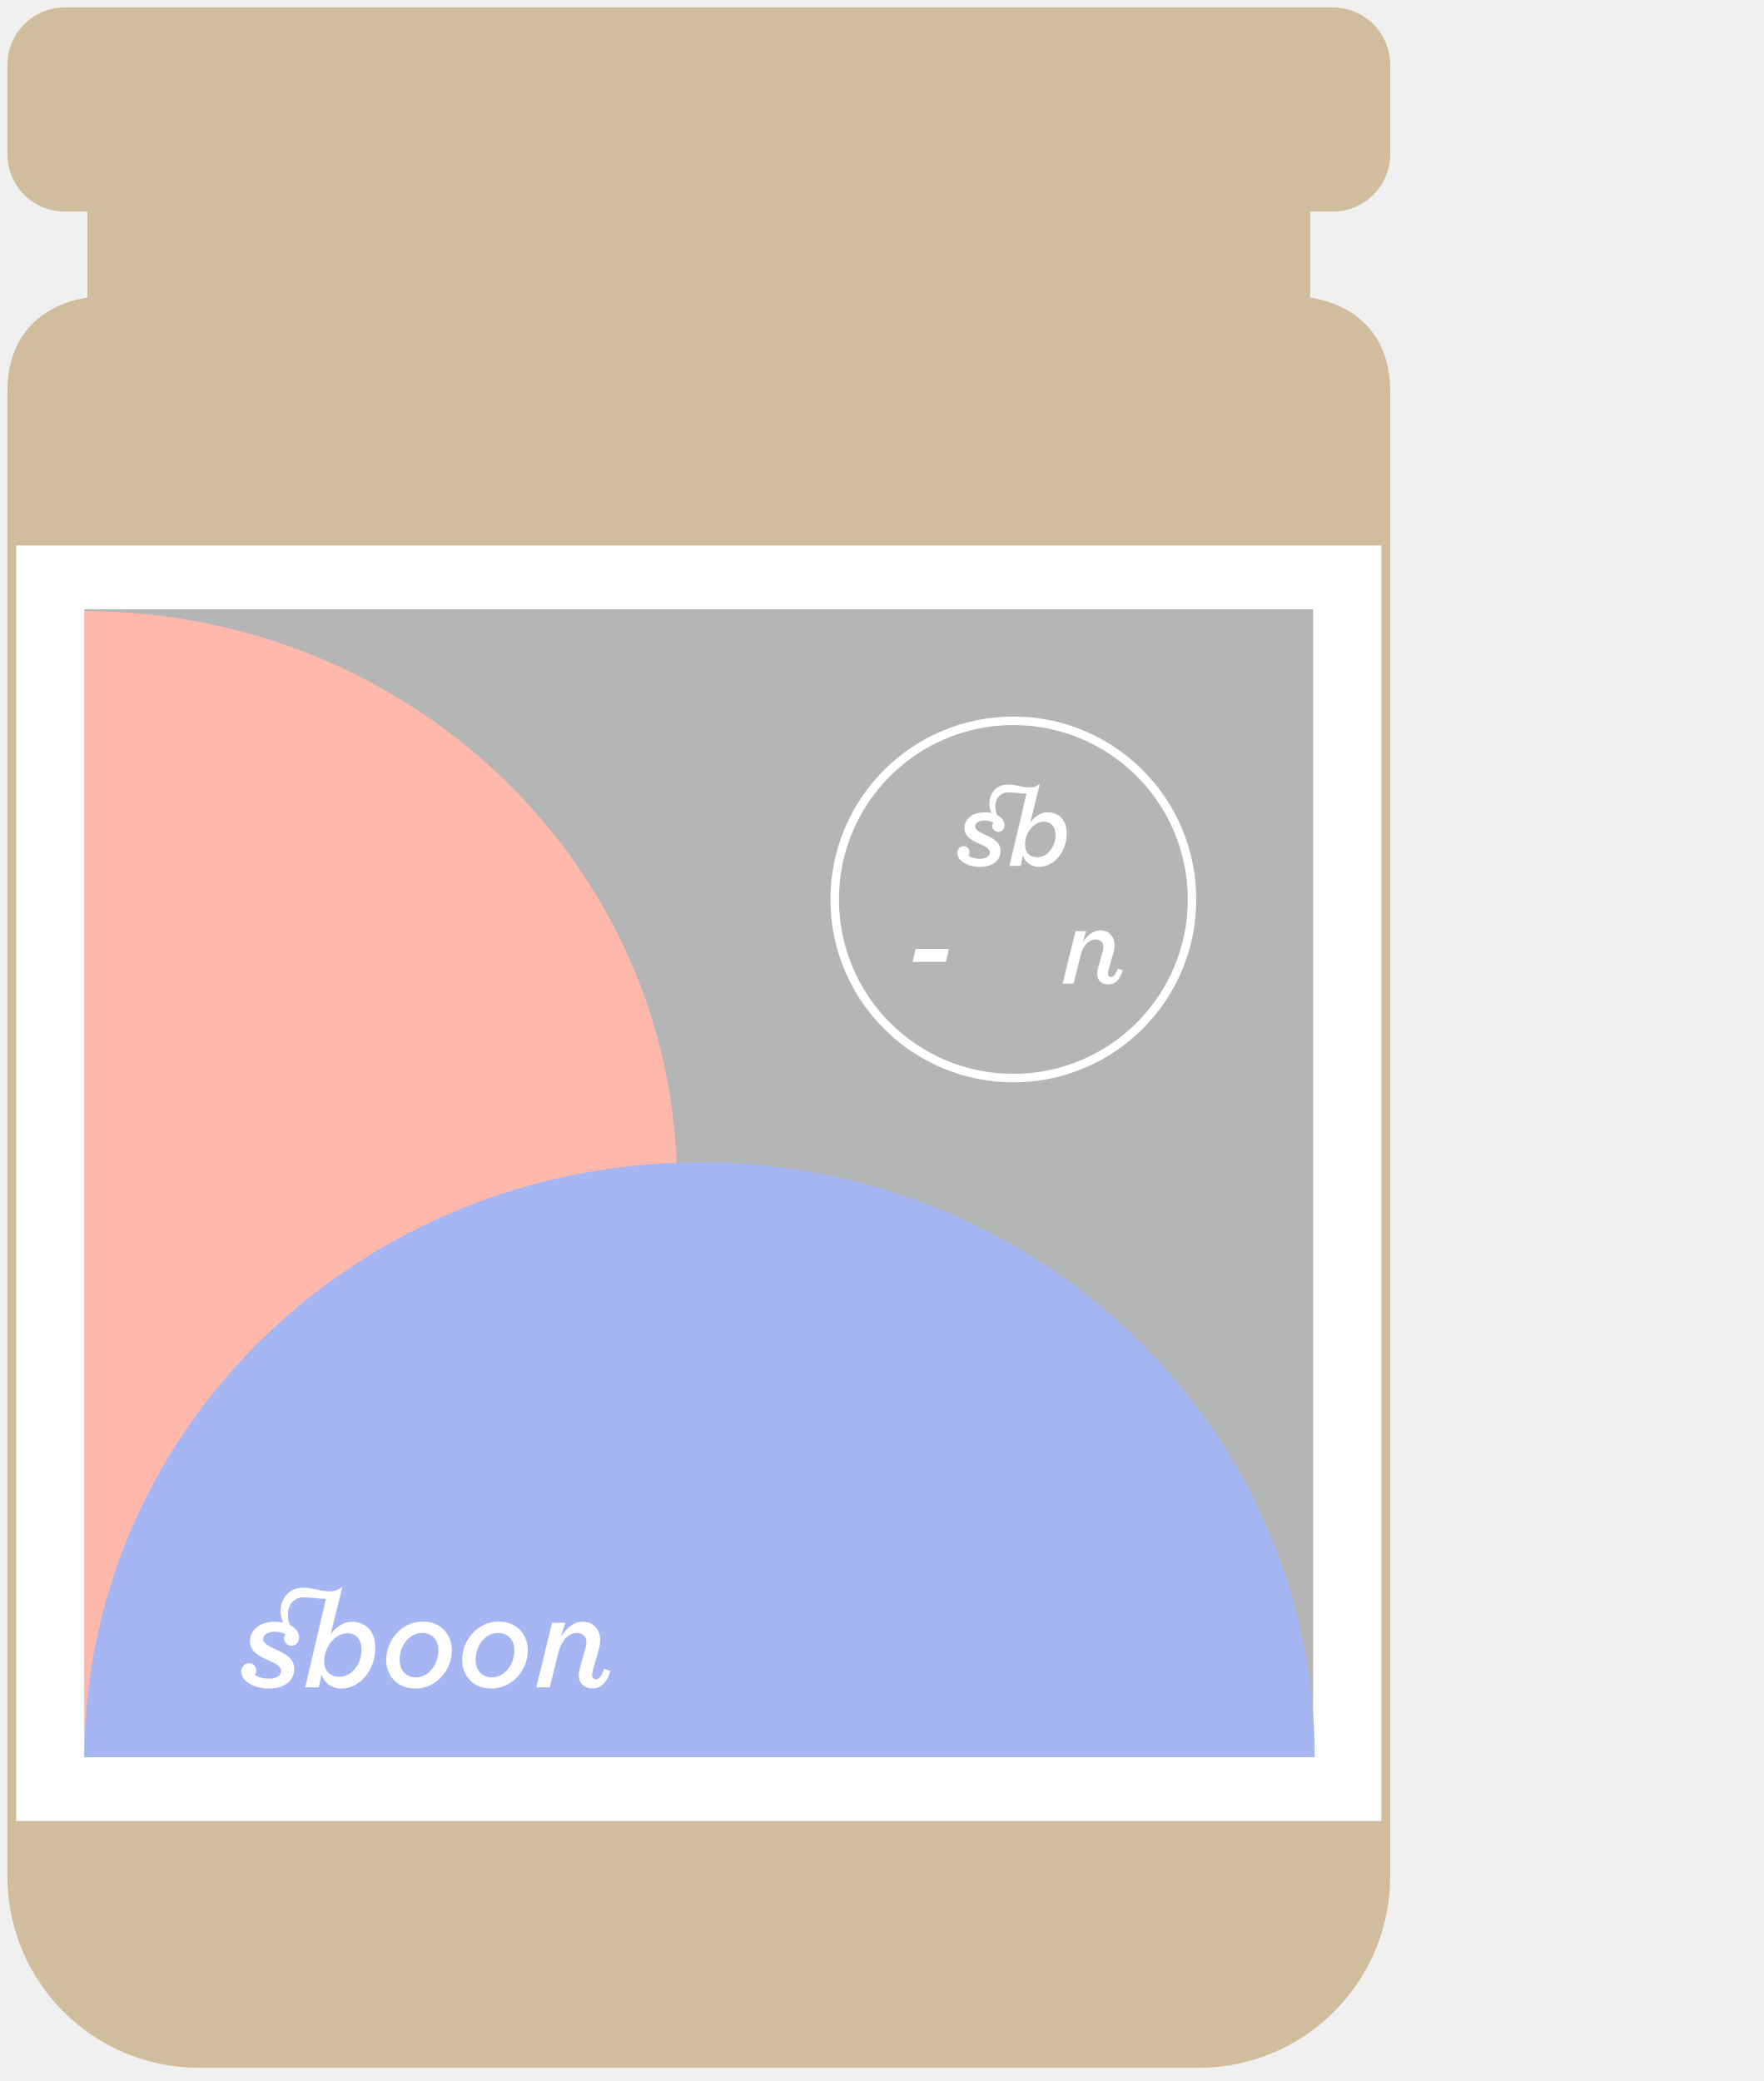
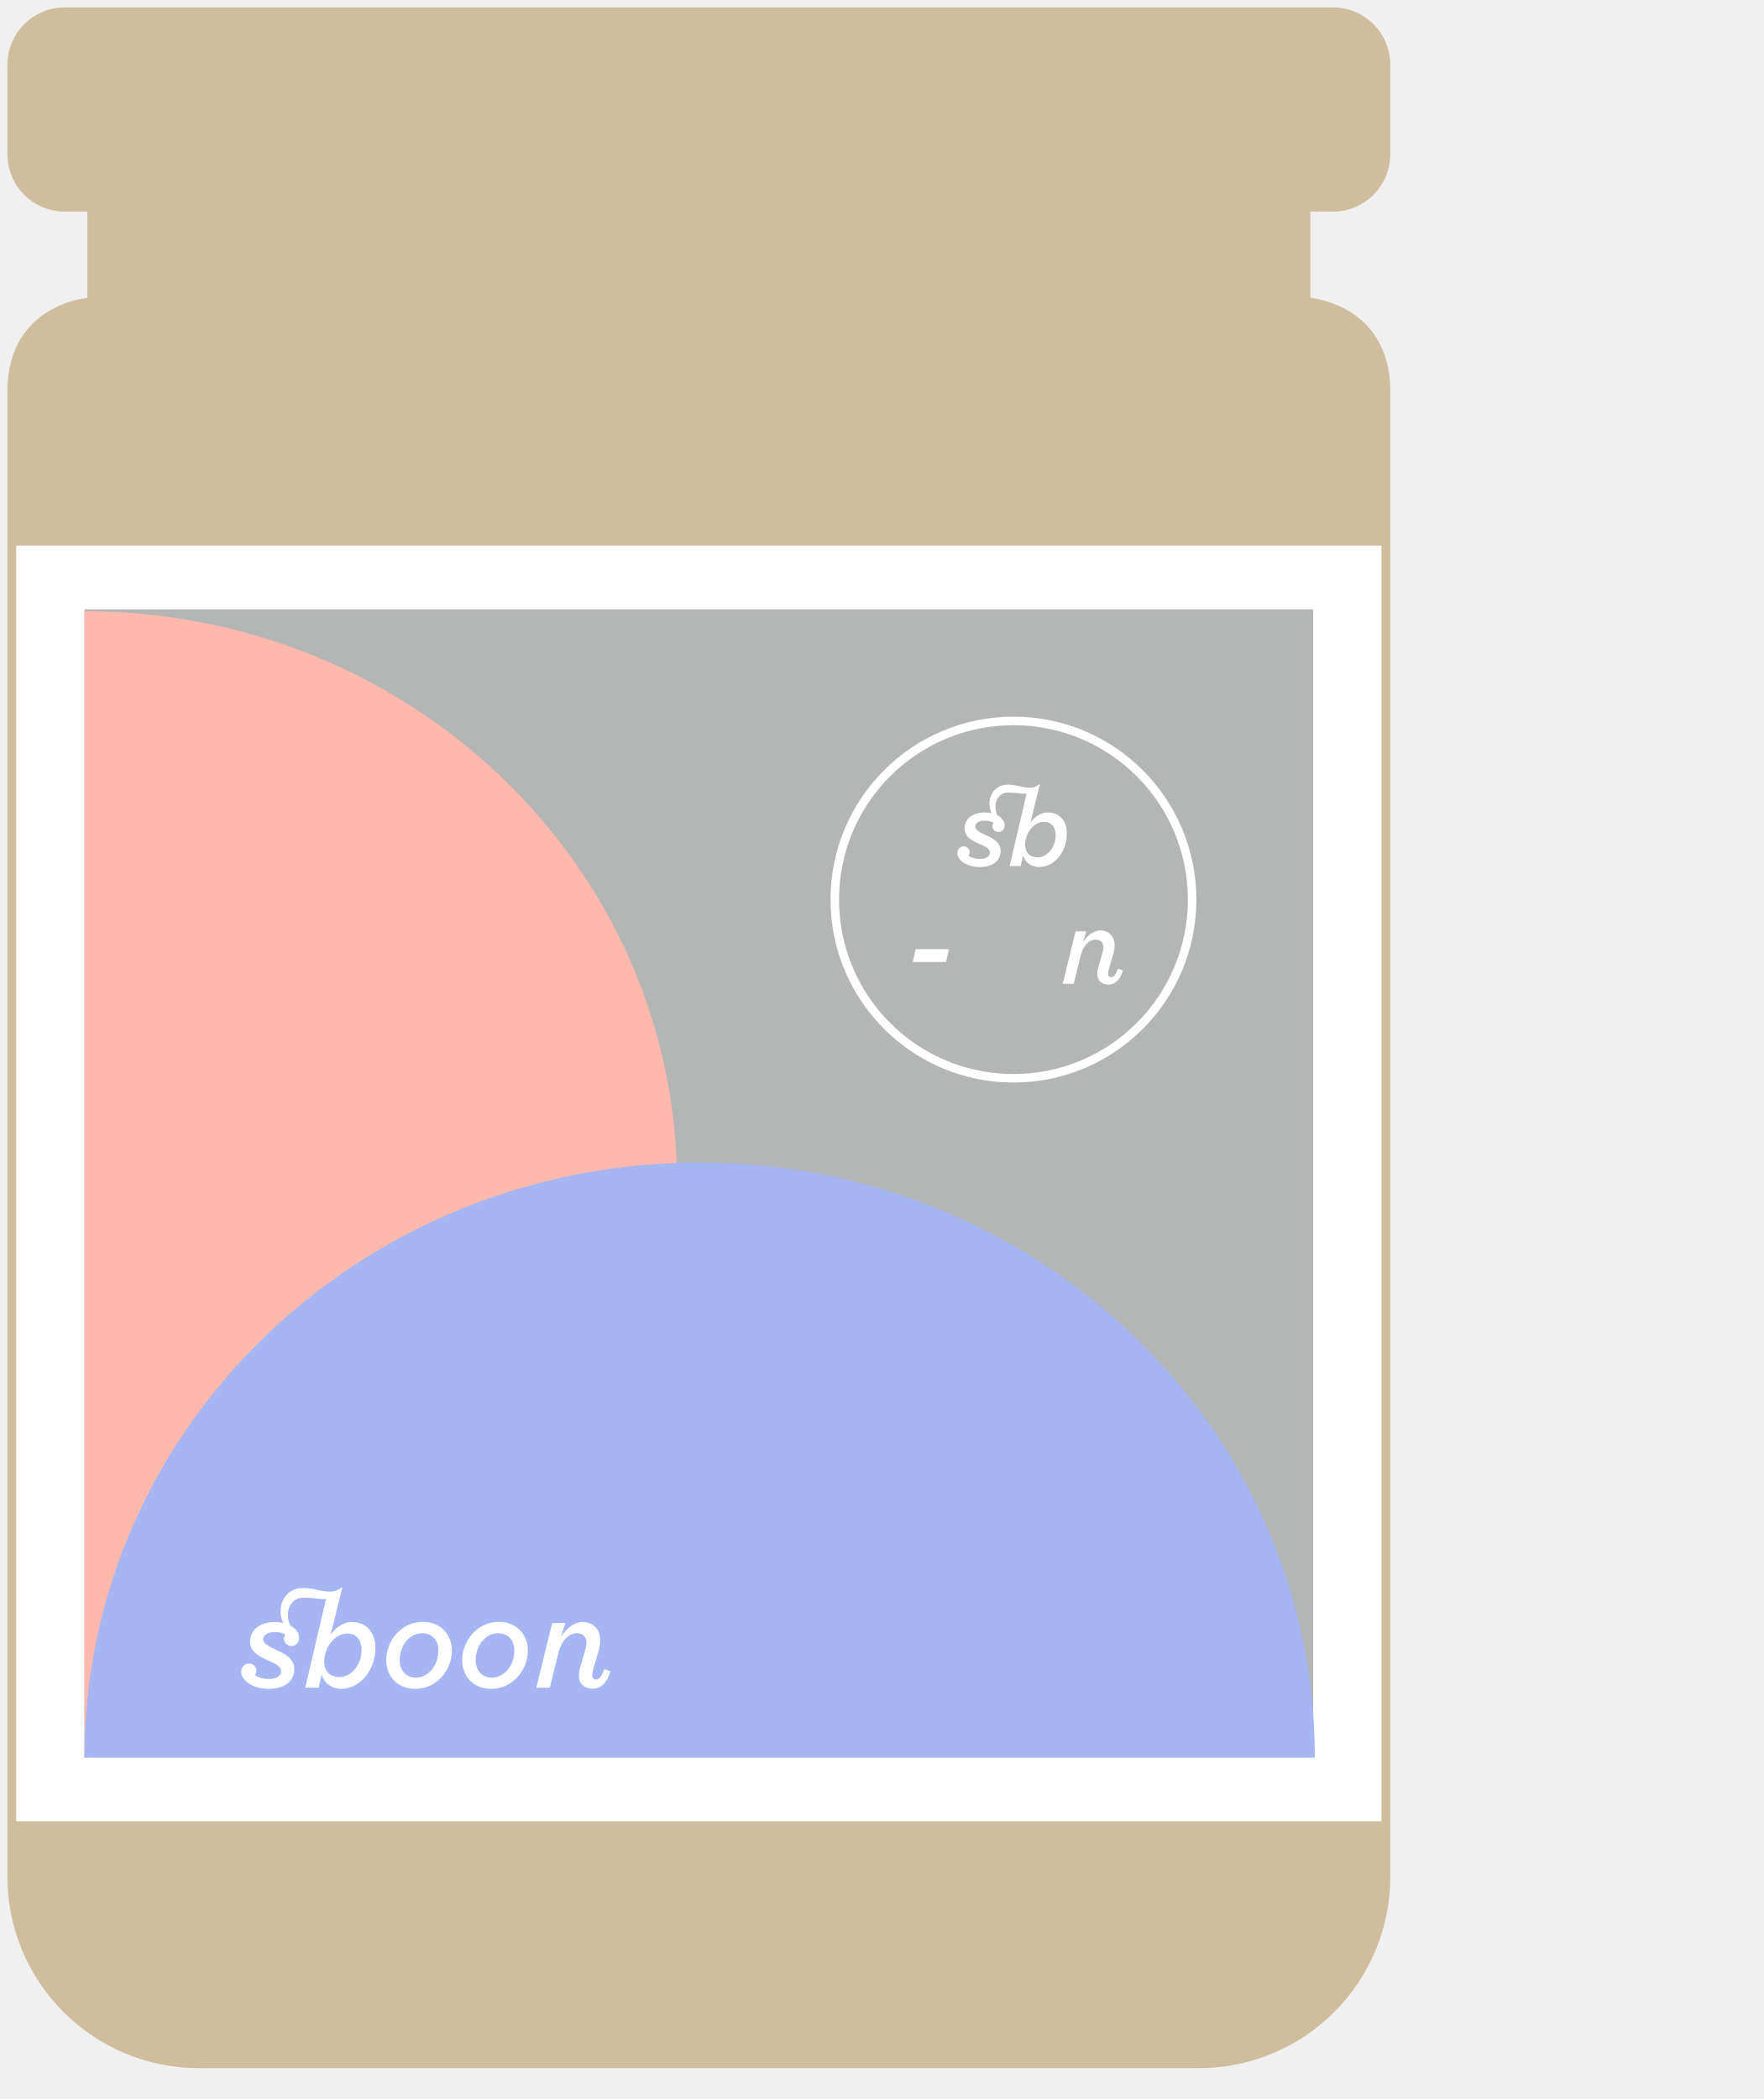
- <svg xmlns="http://www.w3.org/2000/svg" xmlns:xlink="http://www.w3.org/1999/xlink" width="100" height="118" viewBox="0 0 100 118">
+ <svg xmlns="http://www.w3.org/2000/svg" xmlns:xlink="http://www.w3.org/1999/xlink" width="100" height="119" viewBox="0 0 100 119">
  <defs>
    <polygon id="soup_s_serendipity-a" points="0 117.671 79.24 117.671 79.24 0 0 0" />
  </defs>
  <g fill="none" fill-rule="evenodd">
    <path fill="#CFBD9E" d="M75.568,11.498 C77.089,11.498 78.321,10.267 78.321,8.746 L78.321,3.672 C78.321,2.153 77.089,0.919 75.568,0.919 L3.671,0.919 C2.151,0.919 0.919,2.153 0.919,3.672 L0.919,8.746 C0.919,10.267 2.151,11.498 3.671,11.498 L5.453,11.498 L5.453,17.327 C5.453,17.327 0.919,17.435 0.919,22.184 L0.919,106.387 C0.919,112.113 5.56,116.752 11.283,116.752 L39.458,116.752 L39.782,116.752 L67.957,116.752 C73.682,116.752 78.321,112.113 78.321,106.387 L78.321,22.184 C78.321,17.435 73.787,17.327 73.787,17.327 L73.787,11.498 L75.568,11.498 Z" />
    <path stroke="#CFBD9E" d="M75.568,11.498 C77.089,11.498 78.321,10.267 78.321,8.746 L78.321,3.672 C78.321,2.153 77.089,0.919 75.568,0.919 L3.671,0.919 C2.151,0.919 0.919,2.153 0.919,3.672 L0.919,8.746 C0.919,10.267 2.151,11.498 3.671,11.498 L5.453,11.498 L5.453,17.327 C5.453,17.327 0.919,17.435 0.919,22.184 L0.919,106.387 C0.919,112.113 5.56,116.752 11.283,116.752 L39.458,116.752 L39.782,116.752 L67.957,116.752 C73.682,116.752 78.321,112.113 78.321,106.387 L78.321,22.184 C78.321,17.435 73.787,17.327 73.787,17.327 L73.787,11.498 L75.568,11.498 Z" />
    <mask id="soup_s_serendipity-b" fill="#fff">
      <use xlink:href="#soup_s_serendipity-a" />
    </mask>
    <polygon fill="#FFF" points=".919 103.258 78.321 103.258 78.321 30.931 .919 30.931" mask="url(#soup_s_serendipity-b)" />
    <polygon fill="#B4B5B5" points="4.79 99.642 74.451 99.642 74.451 34.547 4.79 34.547" mask="url(#soup_s_serendipity-b)" />
    <path fill="#FFB8AC" d="M4.789,34.654 C23.344,34.654 38.386,49.203 38.386,67.147 C38.386,85.094 23.344,99.641 4.789,99.641 L4.789,34.654 Z" mask="url(#soup_s_serendipity-b)" />
    <path fill="#A5B6F3" d="M4.789,99.641 C4.789,81.011 20.404,65.908 39.666,65.908 C58.927,65.908 74.542,81.011 74.542,99.641 L4.789,99.641 Z" mask="url(#soup_s_serendipity-b)" />
    <path fill="#FFF" d="M24.481 94.661C24.25 94.938 23.932 95.109 23.58 95.109 23.321 95.109 23.091 95.019 22.926 94.852 22.76 94.685 22.659 94.436 22.659 94.124 22.659 93.699 22.803 93.317 23.034 93.039 23.264 92.763 23.584 92.594 23.935 92.594 24.194 92.594 24.424 92.684 24.59 92.852 24.753 93.017 24.855 93.263 24.855 93.574 24.855 93.999 24.711 94.383 24.481 94.661M23.968 91.949C23.371 91.949 22.85 92.212 22.483 92.616 22.115 93.019 21.896 93.561 21.896 94.124 21.896 94.556 22.045 94.962 22.326 95.26 22.606 95.558 23.02 95.747 23.545 95.747 24.145 95.747 24.663 95.484 25.031 95.082 25.401 94.679 25.619 94.139 25.619 93.581 25.619 93.144 25.47 92.736 25.189 92.438 24.908 92.138 24.494 91.949 23.968 91.949M28.788 94.661C28.556 94.938 28.238 95.109 27.887 95.109 27.628 95.109 27.398 95.019 27.232 94.852 27.067 94.685 26.968 94.436 26.966 94.124 26.966 93.699 27.109 93.317 27.341 93.039 27.571 92.763 27.891 92.594 28.242 92.594 28.501 92.594 28.731 92.684 28.896 92.852 29.06 93.017 29.161 93.263 29.161 93.574 29.161 93.999 29.018 94.383 28.788 94.661M28.275 91.949C27.677 91.949 27.159 92.212 26.789 92.616 26.422 93.019 26.203 93.561 26.203 94.124 26.203 94.556 26.352 94.962 26.633 95.26 26.912 95.558 27.326 95.747 27.852 95.747 28.451 95.747 28.97 95.484 29.338 95.082 29.707 94.679 29.926 94.139 29.926 93.581 29.926 93.144 29.777 92.736 29.496 92.438 29.214 92.138 28.803 91.949 28.275 91.949M34.26 94.626L34.256 94.635C34.172 94.866 34.091 95.014 34.012 95.102 33.934 95.19 33.861 95.219 33.793 95.219 33.723 95.219 33.67 95.196 33.633 95.151 33.594 95.107 33.574 95.043 33.574 94.96 33.574 94.894 33.6 94.776 33.624 94.666L33.938 93.592C33.997 93.381 34.03 93.177 34.03 92.998 34.03 92.671 33.921 92.41 33.743 92.232 33.563 92.053 33.313 91.956 33.032 91.956 32.78 91.956 32.535 92.059 32.316 92.224 32.114 92.379 31.936 92.587 31.796 92.82L32.053 92.017 31.305 92.017 30.406 95.679 31.171 95.679 31.664 93.693C31.756 93.331 31.908 93.055 32.09 92.872 32.274 92.688 32.489 92.594 32.71 92.594 32.873 92.594 33.008 92.645 33.101 92.737 33.195 92.827 33.25 92.958 33.25 93.116 33.25 93.234 33.232 93.342 33.19 93.486L32.879 94.585 32.879 94.585C32.844 94.721 32.818 94.881 32.818 95.002 32.818 95.216 32.888 95.4 33.024 95.53 33.157 95.661 33.355 95.738 33.607 95.738 33.833 95.738 34.034 95.659 34.203 95.497 34.372 95.335 34.508 95.089 34.604 94.76L34.607 94.751 34.26 94.626zM20.141 94.607C19.915 94.892 19.602 95.078 19.247 95.078 18.966 95.078 18.751 94.989 18.605 94.837 18.457 94.684 18.379 94.467 18.379 94.202 18.379 93.802 18.532 93.403 18.771 93.105 19.012 92.807 19.339 92.612 19.694 92.612 19.953 92.612 20.154 92.706 20.291 92.869 20.428 93.033 20.501 93.265 20.501 93.537 20.501 93.936 20.365 94.32 20.141 94.607M20.928 92.367C20.698 92.108 20.363 91.959 19.938 91.959 19.692 91.959 19.453 92.046 19.243 92.184 19.047 92.312 18.883 92.485 18.747 92.671L19.413 89.981C19.199 90.126 19.015 90.236 18.727 90.236 18.447 90.236 18.157 90.185 17.936 90.122 17.716 90.082 17.453 90.029 17.197 90.029 16.287 90.029 15.905 90.753 15.905 91.343 15.905 91.593 15.962 91.805 16.052 92.009 15.906 91.976 15.75 91.959 15.585 91.959 15.13 91.959 14.779 92.086 14.54 92.286 14.301 92.487 14.174 92.763 14.174 93.057 14.174 93.349 14.299 93.562 14.485 93.728 14.673 93.893 14.923 94.013 15.175 94.127L15.176 94.127C15.379 94.217 15.57 94.298 15.71 94.395 15.78 94.445 15.837 94.497 15.875 94.555 15.916 94.612 15.936 94.677 15.936 94.75 15.936 94.822 15.917 94.884 15.882 94.94 15.829 95.021 15.743 95.083 15.632 95.125 15.52 95.166 15.388 95.188 15.246 95.188 14.987 95.188 14.744 95.129 14.577 95.046 14.522 95.013 14.483 94.989 14.452 94.96 14.5 94.899 14.533 94.809 14.533 94.724 14.533 94.612 14.489 94.509 14.415 94.434 14.342 94.359 14.239 94.311 14.117 94.311 13.992 94.311 13.882 94.362 13.803 94.449 13.724 94.535 13.678 94.655 13.678 94.793 13.678 94.973 13.764 95.136 13.908 95.28L13.908 95.28C14.18 95.561 14.671 95.747 15.23 95.747 15.662 95.747 16.024 95.647 16.28 95.456 16.535 95.267 16.682 94.986 16.682 94.623 16.682 94.338 16.559 94.127 16.377 93.96 16.193 93.792 15.947 93.667 15.697 93.553 15.487 93.456 15.292 93.368 15.149 93.268 15.079 93.221 15.02 93.169 14.982 93.114 14.941 93.057 14.921 92.998 14.921 92.93 14.921 92.803 14.991 92.704 15.108 92.634 15.228 92.564 15.392 92.527 15.575 92.527 15.761 92.527 15.936 92.56 16.061 92.61 16.121 92.632 16.155 92.654 16.178 92.671 16.121 92.768 16.105 92.829 16.105 92.904 16.105 93.129 16.296 93.32 16.528 93.32 16.645 93.32 16.754 93.272 16.831 93.189 16.91 93.107 16.96 92.987 16.96 92.845 16.96 92.674 16.883 92.502 16.747 92.366 16.668 92.285 16.568 92.213 16.454 92.154 16.373 91.978 16.322 91.781 16.322 91.56 16.322 90.889 16.789 90.578 17.162 90.578 17.342 90.578 17.596 90.588 17.817 90.61 18.013 90.639 18.267 90.661 18.48 90.661L18.482 90.661 17.304 95.679 18.074 95.679 18.236 94.94C18.368 95.414 18.81 95.747 19.339 95.747 19.87 95.747 20.356 95.486 20.709 95.066 21.06 94.647 21.281 94.07 21.281 93.436 21.281 92.996 21.157 92.627 20.928 92.367" mask="url(#soup_s_serendipity-b)" />
    <polygon fill="#FFF" points="51.915 53.812 53.8 53.812 53.632 54.54 51.746 54.54" mask="url(#soup_s_serendipity-b)" />
    <path fill="#FFF" d="M67.585,51.002 L67.345,51.002 C67.345,53.732 66.238,56.203 64.447,57.994 C62.658,59.783 60.187,60.89 57.457,60.89 C54.724,60.89 52.255,59.783 50.464,57.994 C48.674,56.203 47.569,53.732 47.569,51.002 C47.569,48.27 48.674,45.799 50.464,44.01 C52.255,42.221 54.724,41.114 57.457,41.114 C60.187,41.114 62.658,42.221 64.447,44.01 C66.238,45.799 67.345,48.27 67.345,51.002 L67.585,51.002 L67.826,51.002 C67.826,48.137 66.666,45.545 64.789,43.668 C62.914,41.792 60.319,40.63 57.457,40.63 C54.594,40.63 51.998,41.792 50.122,43.668 C48.245,45.545 47.085,48.137 47.085,51.002 C47.085,53.864 48.245,56.459 50.122,58.334 C51.998,60.211 54.594,61.373 57.457,61.373 C60.319,61.373 62.914,60.211 64.789,58.334 C66.666,56.459 67.826,53.864 67.826,51.002 L67.585,51.002 Z" mask="url(#soup_s_serendipity-b)" />
    <path fill="#FFF" d="M59.553 48.223C59.369 48.457 59.114 48.607 58.825 48.607 58.595 48.607 58.419 48.536 58.299 48.412 58.18 48.287 58.117 48.109 58.117 47.894 58.117 47.565 58.24 47.239 58.435 46.997 58.632 46.754 58.9 46.594 59.189 46.594 59.401 46.594 59.564 46.671 59.676 46.806 59.788 46.938 59.849 47.127 59.849 47.35 59.849 47.675 59.737 47.99 59.553 48.223M60.197 46.394C60.009 46.182 59.735 46.061 59.39 46.061 59.187 46.061 58.992 46.133 58.821 46.245 58.66 46.35 58.527 46.491 58.415 46.644L58.959 44.447C58.786 44.566 58.634 44.656 58.4 44.656 58.171 44.656 57.935 44.612 57.753 44.562 57.573 44.527 57.358 44.485 57.15 44.485 56.407 44.485 56.095 45.077 56.095 45.559 56.095 45.763 56.141 45.936 56.216 46.103 56.097 46.077 55.968 46.061 55.834 46.061 55.464 46.061 55.175 46.166 54.981 46.329 54.786 46.493 54.683 46.717 54.683 46.958 54.683 47.197 54.784 47.37 54.936 47.506 55.089 47.642 55.293 47.74 55.499 47.833 55.664 47.905 55.821 47.971 55.935 48.05 55.992 48.091 56.04 48.133 56.071 48.181 56.104 48.229 56.12 48.28 56.12 48.341 56.12 48.4 56.106 48.451 56.076 48.495 56.034 48.561 55.962 48.613 55.872 48.646 55.782 48.681 55.674 48.697 55.558 48.697 55.346 48.697 55.148 48.65 55.012 48.582 54.966 48.556 54.935 48.536 54.909 48.512 54.947 48.462 54.973 48.389 54.973 48.321 54.973 48.229 54.938 48.144 54.879 48.082 54.819 48.021 54.734 47.982 54.635 47.982 54.534 47.982 54.444 48.025 54.379 48.094 54.315 48.164 54.276 48.264 54.276 48.376 54.276 48.523 54.346 48.655 54.464 48.773 54.688 49.003 55.087 49.155 55.543 49.155 55.896 49.155 56.192 49.073 56.402 48.918 56.61 48.762 56.729 48.532 56.729 48.238 56.729 48.004 56.63 47.831 56.481 47.695 56.33 47.558 56.13 47.456 55.926 47.363 55.755 47.284 55.595 47.212 55.479 47.131 55.42 47.091 55.374 47.05 55.341 47.004 55.308 46.958 55.291 46.91 55.291 46.853 55.291 46.75 55.348 46.669 55.446 46.612 55.541 46.555 55.676 46.526 55.826 46.526 55.977 46.526 56.12 46.552 56.222 46.594 56.271 46.612 56.297 46.629 56.319 46.644 56.273 46.723 56.258 46.772 56.258 46.833 56.258 47.017 56.413 47.171 56.604 47.171 56.7 47.171 56.788 47.133 56.852 47.067 56.917 46.997 56.957 46.901 56.957 46.785 56.957 46.646 56.895 46.506 56.782 46.394 56.718 46.327 56.637 46.27 56.543 46.221 56.477 46.077 56.435 45.917 56.435 45.735 56.435 45.188 56.817 44.934 57.123 44.934 57.268 44.934 57.477 44.943 57.658 44.96 57.816 44.985 58.023 45.002 58.198 45.002L58.2 45.002 57.238 49.1 57.867 49.1 58 48.495C58.106 48.883 58.467 49.155 58.9 49.155 59.333 49.155 59.73 48.942 60.016 48.6 60.305 48.258 60.483 47.785 60.483 47.267 60.483 46.908 60.384 46.607 60.197 46.394M63.378 54.919L63.376 54.926C63.306 55.113 63.24 55.233 63.177 55.305 63.113 55.376 63.054 55.4 62.997 55.4 62.942 55.4 62.898 55.38 62.868 55.345 62.839 55.31 62.821 55.257 62.821 55.189 62.821 55.137 62.841 55.04 62.863 54.952L63.115 54.08C63.164 53.909 63.192 53.744 63.192 53.598 63.192 53.332 63.104 53.12 62.957 52.975 62.811 52.83 62.609 52.753 62.381 52.753 62.177 52.753 61.977 52.835 61.8 52.97 61.636 53.095 61.491 53.264 61.379 53.453L61.587 52.8 60.978 52.8 60.25 55.774 60.872 55.774 61.271 54.163C61.346 53.869 61.469 53.646 61.616 53.495 61.767 53.347 61.94 53.271 62.12 53.271 62.252 53.271 62.361 53.312 62.438 53.387 62.514 53.461 62.558 53.565 62.558 53.694 62.558 53.79 62.545 53.878 62.51 53.994L62.256 54.885C62.229 54.996 62.208 55.126 62.208 55.224 62.208 55.397 62.265 55.547 62.374 55.652 62.484 55.761 62.644 55.821 62.846 55.821 63.032 55.821 63.194 55.759 63.332 55.626 63.468 55.494 63.578 55.295 63.657 55.027L63.661 55.02 63.378 54.919z" mask="url(#soup_s_serendipity-b)" />
  </g>
</svg>
